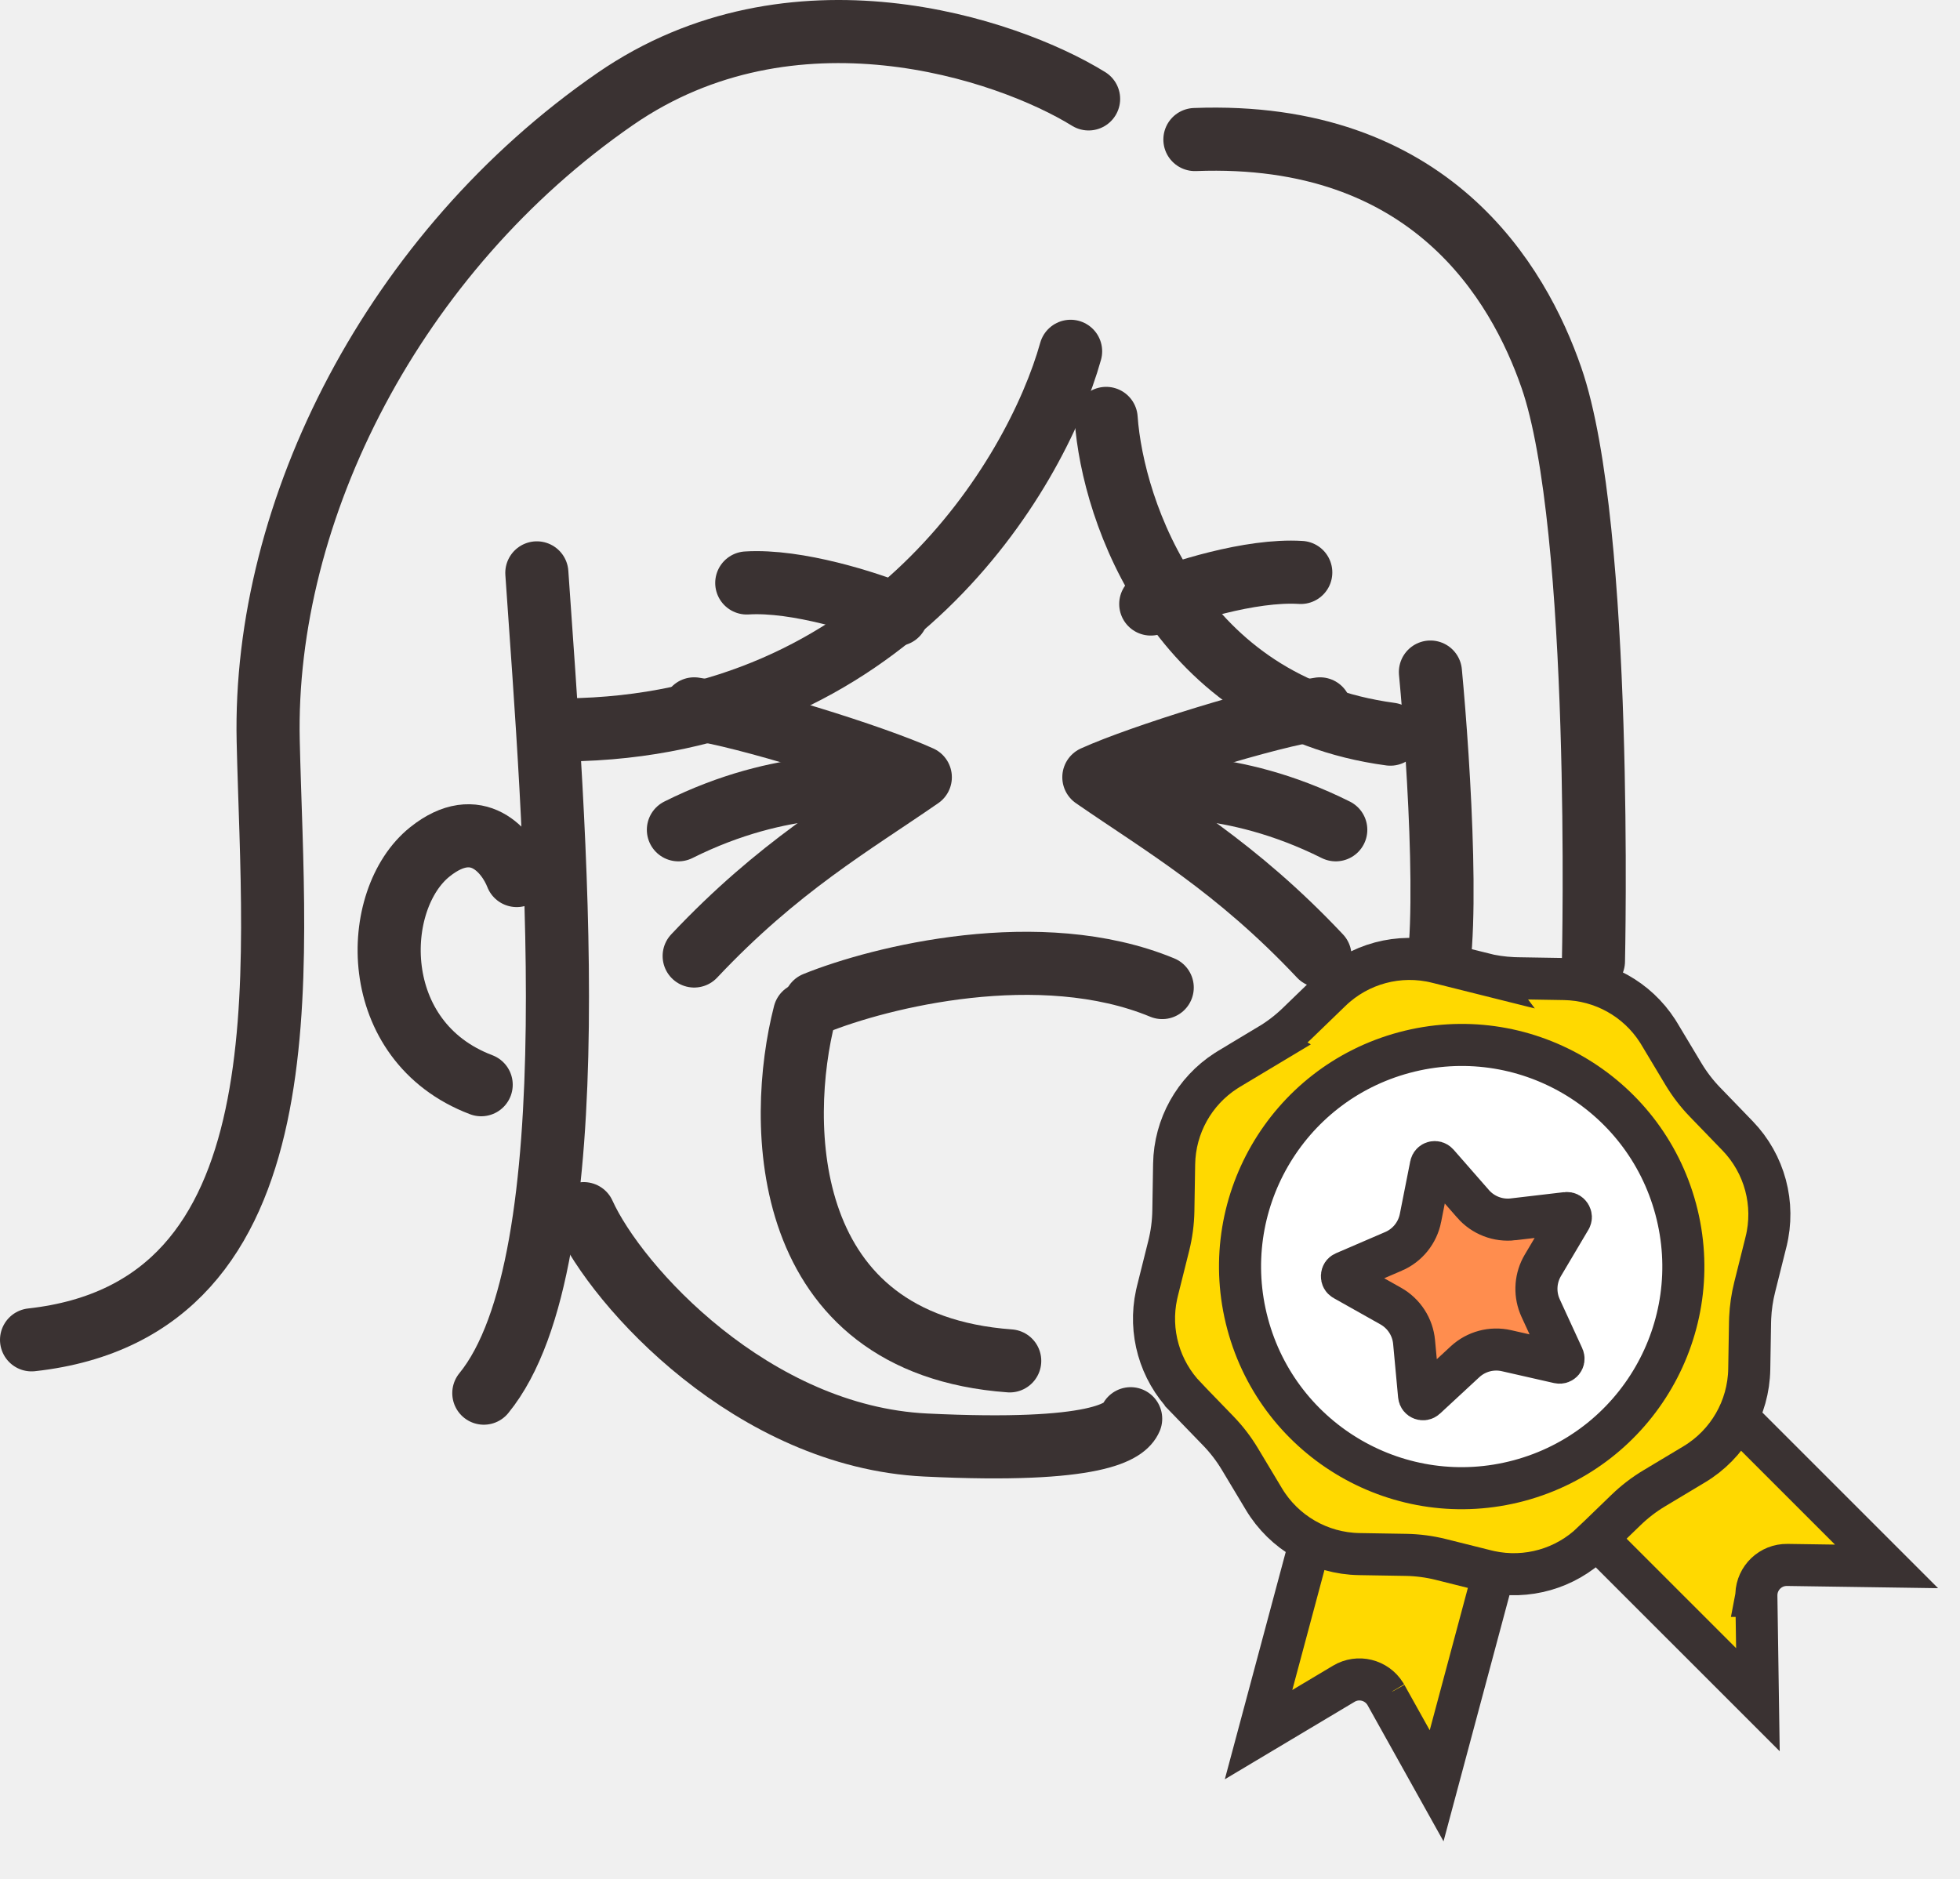
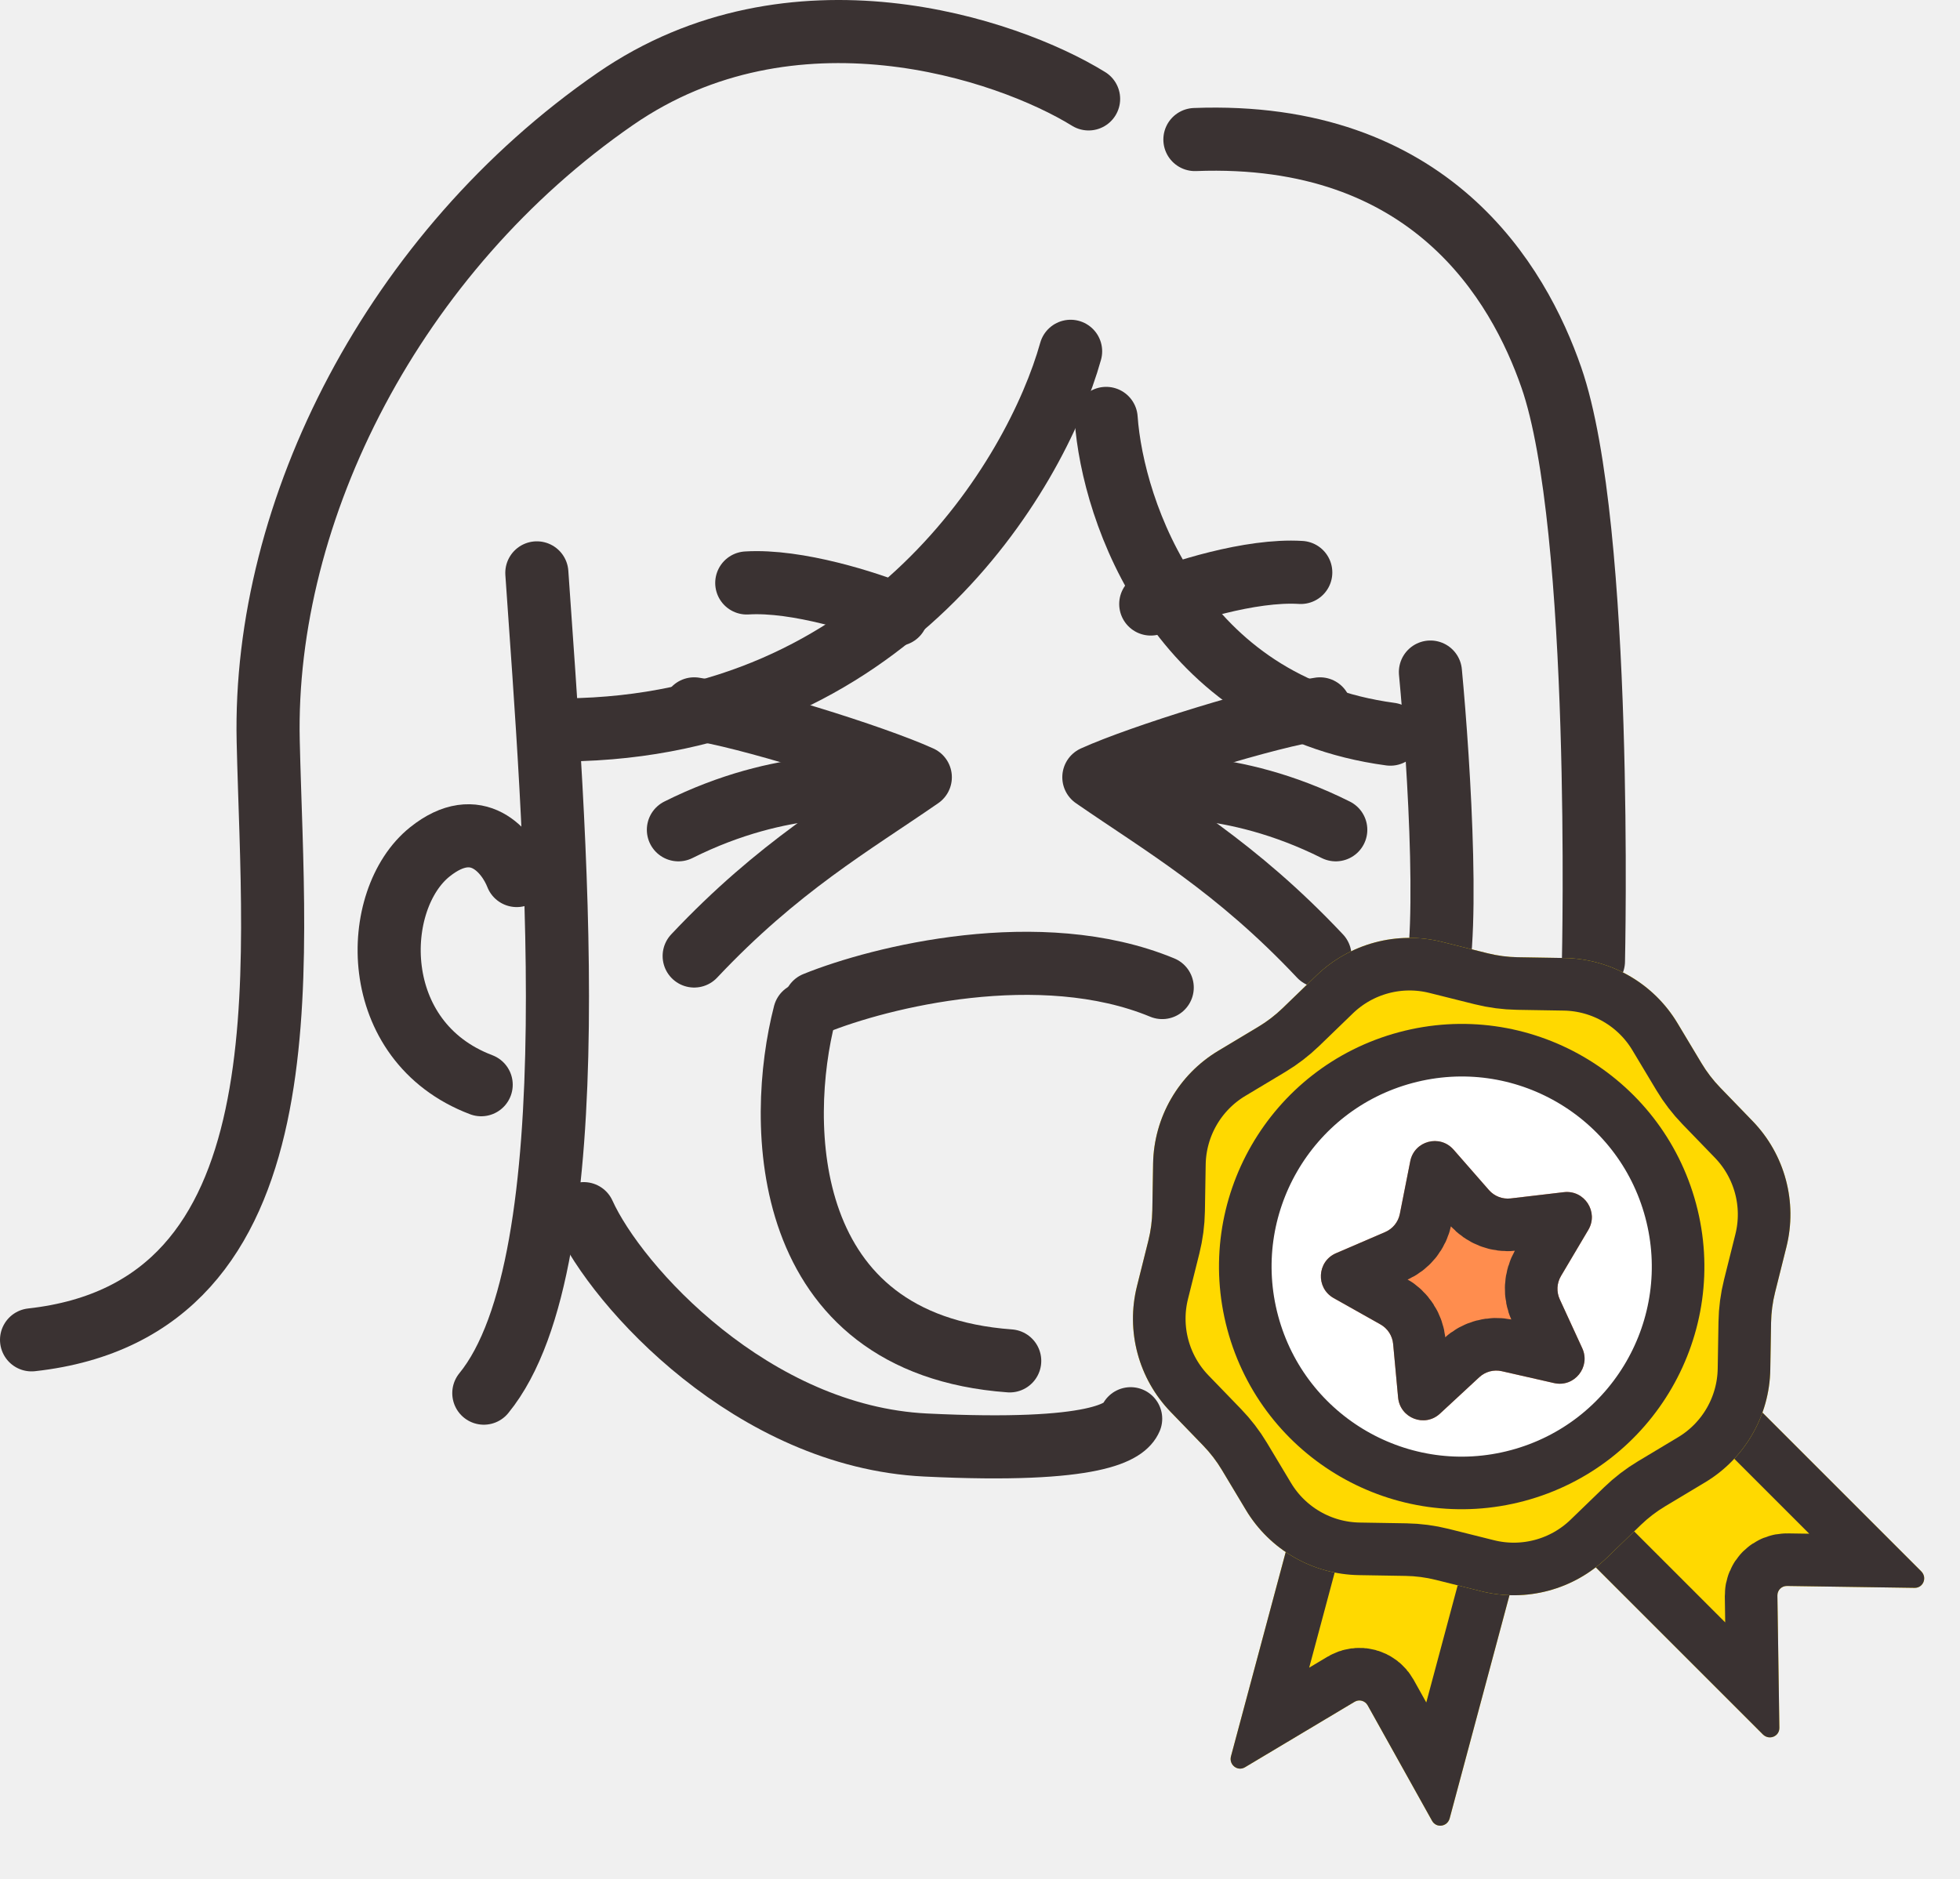
- <svg xmlns="http://www.w3.org/2000/svg" width="186.35" height="178.655" viewBox="0 0 186.35 178.655" fill="none">
+ <svg xmlns="http://www.w3.org/2000/svg" xmlns:xlink="http://www.w3.org/1999/xlink" width="186.35" height="178.655" viewBox="0 0 186.35 178.655" fill="none">
  <g id="Group 48095469">
-     <path id="Vector 32" d="M55.5 115.405C58.667 122.405 71.6 136.605 88 137.405C104.4 138.205 107 136.071 107.5 134.905" stroke="#3A3232" stroke-width="6" stroke-linecap="round" stroke-linejoin="round" />
-     <path id="Vector 31" d="M136 63.905C136.834 72.738 138 91.305 136 94.905" stroke="#3A3232" stroke-width="6" stroke-linecap="round" stroke-linejoin="round" />
-     <path id="Vector 30" d="M76.5 96.405C73.834 106.738 74 127.805 96 129.405" stroke="#3A3232" stroke-width="6" stroke-linecap="round" stroke-linejoin="round" />
-     <path id="Vector 29" d="M77.5 95.405C83.667 92.905 98.9 89.105 110.5 93.905" stroke="#3A3232" stroke-width="6" stroke-linecap="round" stroke-linejoin="round" />
-     <path id="Vector 27" d="M103.5 9.405C95.667 4.571 75.3 -2.195 58.5 9.405C37.5 23.905 25 48.474 25.5 70.474C26 92.474 29.5 124.474 3 127.404" stroke="#3A3232" stroke-width="6" stroke-linecap="round" stroke-linejoin="round" />
-     <path id="Vector 24" d="M83.5 74.904C82.5 74.904 74.5 73.904 64.5 78.904" stroke="#3A3232" stroke-width="6" stroke-linecap="round" stroke-linejoin="round" />
-     <path id="Vector 25" d="M108 74.904C109 74.904 117 73.904 127 78.904" stroke="#3A3232" stroke-width="6" stroke-linecap="round" stroke-linejoin="round" />
-     <path id="Vector 23" d="M66 67.405C70.834 68.072 83.1 71.905 87.5 73.905C81 78.405 74 82.405 66 90.905" stroke="#3A3232" stroke-width="6" stroke-linecap="round" stroke-linejoin="round" />
-     <path id="Vector 26" d="M125.5 67.405C120.667 68.072 108.4 71.905 104 73.905C110.5 78.405 117.5 82.405 125.5 90.905" stroke="#3A3232" stroke-width="6" stroke-linecap="round" stroke-linejoin="round" />
-     <path id="Vector 28" d="M51.041 54.474C52.652 77.958 56.293 119.893 46 132.474" stroke="#3A3232" stroke-width="6" stroke-linecap="round" stroke-linejoin="round" />
-     <path id="Vector 2" d="M105.168 39.785C105.793 48.667 112.073 67.107 132.19 69.809" stroke="#3A3232" stroke-width="6" stroke-linecap="round" />
-     <path id="Vector 1" d="M101.79 33.405C98.467 45.281 84.214 69.108 53.79 69.405" stroke="#3A3232" stroke-width="6" stroke-linecap="round" />
-     <path id="Vector 10" d="M113.608 13.268C136 12.412 144.375 26.897 147.5 35.905C152.448 50.166 151.5 91.403 151.5 91.403" stroke="#3A3232" stroke-width="6" stroke-linecap="round" stroke-linejoin="round" />
-     <path id="Vector 13" d="M109.41 57.435C112.162 56.309 118.868 54.133 123.672 54.433" stroke="#3A3232" stroke-width="6" stroke-linecap="round" stroke-linejoin="round" />
-     <path id="Vector 14" d="M85.262 58.435C82.51 57.309 75.804 55.133 71 55.433" stroke="#3A3232" stroke-width="6" stroke-linecap="round" stroke-linejoin="round" />
-     <path id="Vector 8" d="M49.127 83.254C48.251 81.003 45.374 77.4 40.87 81.003C35.241 85.506 34.866 99.017 45.749 103.145" stroke="#3A3232" stroke-width="6" stroke-linecap="round" stroke-linejoin="round" />
+     <path id="Vector 32" d="M55.5 115.405C58.667 122.405 71.6 136.605 88 137.405C104.4 138.205 107 136.071 107.5 134.905" stroke-width="6" stroke-linecap="round" stroke-linejoin="round" stroke="#3A3232" />
+     <path id="Vector 31" d="M136 63.905C136.834 72.738 138 91.305 136 94.905" stroke-width="6" stroke-linecap="round" stroke-linejoin="round" stroke="#3A3232" />
+     <path id="Vector 30" d="M76.5 96.405C73.834 106.738 74 127.805 96 129.405" stroke-width="6" stroke-linecap="round" stroke-linejoin="round" stroke="#3A3232" />
+     <path id="Vector 29" d="M77.5 95.405C83.667 92.905 98.9 89.105 110.5 93.905" stroke-width="6" stroke-linecap="round" stroke-linejoin="round" stroke="#3A3232" />
+     <path id="Vector 27" d="M103.5 9.405C95.667 4.571 75.3 -2.195 58.5 9.405C37.5 23.905 25 48.474 25.5 70.474C26 92.474 29.5 124.474 3 127.404" stroke-width="6" stroke-linecap="round" stroke-linejoin="round" stroke="#3A3232" />
+     <path id="Vector 24" d="M83.5 74.904C82.5 74.904 74.5 73.904 64.5 78.904" stroke-width="6" stroke-linecap="round" stroke-linejoin="round" stroke="#3A3232" />
+     <path id="Vector 25" d="M108 74.904C109 74.904 117 73.904 127 78.904" stroke-width="6" stroke-linecap="round" stroke-linejoin="round" stroke="#3A3232" />
+     <path id="Vector 23" d="M66 67.405C70.834 68.072 83.1 71.905 87.5 73.905C81 78.405 74 82.405 66 90.905" stroke-width="6" stroke-linecap="round" stroke-linejoin="round" stroke="#3A3232" />
+     <path id="Vector 26" d="M125.5 67.405C120.667 68.072 108.4 71.905 104 73.905C110.5 78.405 117.5 82.405 125.5 90.905" stroke-width="6" stroke-linecap="round" stroke-linejoin="round" stroke="#3A3232" />
+     <path id="Vector 28" d="M51.041 54.474C52.652 77.958 56.293 119.893 46 132.474" stroke-width="6" stroke-linecap="round" stroke-linejoin="round" stroke="#3A3232" />
+     <path id="Vector 2" d="M105.168 39.785C105.793 48.667 112.073 67.107 132.19 69.809" stroke-width="6" stroke-linecap="round" stroke="#3A3232" />
+     <path id="Vector 1" d="M101.79 33.405C98.467 45.281 84.214 69.108 53.79 69.405" stroke-width="6" stroke-linecap="round" stroke="#3A3232" />
+     <path id="Vector 10" d="M113.608 13.268C136 12.412 144.375 26.897 147.5 35.905C152.448 50.166 151.5 91.403 151.5 91.403" stroke-width="6" stroke-linecap="round" stroke-linejoin="round" stroke="#3A3232" />
+     <path id="Vector 13" d="M109.41 57.435C112.162 56.309 118.868 54.133 123.672 54.433" stroke-width="6" stroke-linecap="round" stroke-linejoin="round" stroke="#3A3232" />
+     <path id="Vector 14" d="M85.262 58.435C82.51 57.309 75.804 55.133 71 55.433" stroke-width="6" stroke-linecap="round" stroke-linejoin="round" stroke="#3A3232" />
+     <path id="Vector 8" d="M49.127 83.254C48.251 81.003 45.374 77.4 40.87 81.003C35.241 85.506 34.866 99.017 45.749 103.145" stroke-width="6" stroke-linecap="round" stroke-linejoin="round" stroke="#3A3232" />
    <g id="Group 5390">
-       <path id="Vector" d="M145.008 138.387L136.589 169.809L131.778 161.184L131.779 161.185L131.775 161.18L131.697 161.048C130.864 159.728 129.125 159.292 127.76 160.108L119.659 164.945L127.997 133.829L145.008 138.387Z" fill="#FFD900" stroke="#3A3232" stroke-width="4" />
-       <path id="Vector_2" d="M144.133 138.622L167.136 161.624L166.989 151.75L166.988 151.75L166.989 151.744L166.991 151.591C167.053 150.031 168.341 148.784 169.931 148.808L179.365 148.947L156.586 126.169L144.133 138.622Z" fill="#FFD900" stroke="#3A3232" stroke-width="4" />
-       <path id="Vector_3" d="M126.537 94.209C129.208 91.626 133.024 90.603 136.628 91.505L136.629 91.505L140.945 92.585L140.944 92.584C141.9 92.823 142.875 92.966 143.857 93.01L144.278 93.023L148.725 93.097C152.325 93.158 155.647 95.012 157.59 98.025L157.773 98.321L160.061 102.136C160.641 103.102 161.328 103.995 162.107 104.802L162.109 104.803L165.201 108.002C167.784 110.672 168.806 114.488 167.905 118.092L167.905 118.093L166.826 122.408C166.587 123.364 166.445 124.339 166.4 125.322L166.387 125.743L166.313 130.19C166.25 133.905 164.276 137.326 161.089 139.238L157.275 141.526C156.308 142.105 155.415 142.793 154.608 143.572L154.607 143.573L151.409 146.665L151.408 146.665C148.821 149.168 145.159 150.206 141.656 149.448L141.317 149.369L137.002 148.29C135.91 148.017 134.792 147.87 133.668 147.851L129.22 147.777C125.504 147.714 122.084 145.74 120.172 142.553L117.884 138.739C117.305 137.773 116.618 136.879 115.839 136.072L115.838 136.071L112.744 132.873L112.744 132.872C110.242 130.285 109.205 126.623 109.962 123.12L110.04 122.782L111.119 118.465C111.392 117.374 111.54 116.257 111.559 115.132L111.632 110.684C111.693 107.085 113.548 103.763 116.561 101.821L116.856 101.636L120.672 99.348L120.67 99.347C121.636 98.768 122.53 98.082 123.338 97.303L123.339 97.302L126.537 94.209Z" fill="#FFD900" stroke="#3A3232" stroke-width="4" />
-       <circle id="Ellipse 11" cx="138.973" cy="120.437" r="21.07" transform="rotate(-15 138.973 120.437)" fill="white" stroke="#3A3232" stroke-width="4" />
-       <path id="Vector_4" d="M136.045 110.806C136.106 110.5 136.485 110.397 136.692 110.633L137.513 111.57L137.513 111.57L140.058 114.478L140.058 114.479C141.007 115.562 142.429 116.112 143.862 115.944L143.862 115.943L148.923 115.349L148.924 115.348C149.021 115.337 149.083 115.355 149.129 115.378C149.183 115.404 149.24 115.452 149.284 115.52C149.328 115.588 149.348 115.66 149.351 115.722C149.352 115.762 149.347 115.809 149.323 115.866L149.293 115.927L146.69 120.32C146.002 121.482 145.891 122.892 146.376 124.142L146.481 124.39L148.617 129.034C148.755 129.335 148.488 129.631 148.199 129.565L143.226 128.435C141.819 128.116 140.347 128.51 139.289 129.489L139.288 129.49L135.546 132.956C135.329 133.157 134.949 133.034 134.919 132.704L134.446 127.614C134.314 126.18 133.486 124.901 132.23 124.194L127.781 121.691C127.694 121.643 127.653 121.59 127.628 121.542C127.599 121.487 127.581 121.414 127.585 121.333C127.589 121.252 127.615 121.183 127.648 121.133C127.676 121.091 127.722 121.044 127.811 121.006L132.49 118.99L132.492 118.99C133.817 118.42 134.773 117.232 135.053 115.82L135.053 115.819L136.045 110.806Z" fill="#FF8D4E" stroke="#3A3232" stroke-width="4" />
+       <g id="Vector">
+         <use xlink:href="#stroke0_0_4" fill="#FFD900" />
+         <mask id="stroke1_0_4" fill="white">
+           <use xlink:href="#stroke0_0_4" />
+         </mask>
+         <path d="M126.583 131.38L117.038 167.003C116.821 167.811 117.662 168.47 118.368 168.048L128.786 161.825C129.223 161.563 129.781 161.713 130.032 162.159L136.156 173.14C136.559 173.862 137.614 173.71 137.831 172.901L147.458 136.973L126.583 131.38Z" stroke-width="10" stroke="#3A3232" mask="url(#stroke1_0_4)" />
+       </g>
+       <g id="Vector_2">
+         <use xlink:href="#stroke2_0_4" fill="#FFD900" />
+         <mask id="stroke3_0_4" fill="white">
+           <use xlink:href="#stroke2_0_4" />
+         </mask>
+         <path d="M156.586 123.34L182.664 149.418C183.255 150.009 182.857 151 182.034 150.988L169.901 150.808C169.391 150.8 168.983 151.209 168.989 151.72L169.176 164.292C169.188 165.119 168.198 165.515 167.606 164.922L141.305 138.622L156.586 123.34Z" stroke-width="10" stroke="#3A3232" mask="url(#stroke3_0_4)" />
+       </g>
+       <g id="Vector_3">
+         <use xlink:href="#stroke4_0_4" fill="#FFD900" />
+         <mask id="stroke5_0_4" fill="white">
+           <use xlink:href="#stroke4_0_4" />
+         </mask>
+         <path d="M137.113 89.565L141.429 90.644C142.373 90.88 143.339 91.007 144.312 91.023L148.759 91.097C153.165 91.171 157.221 93.512 159.489 97.292L161.777 101.107C162.277 101.941 162.871 102.714 163.546 103.413L166.639 106.611C169.702 109.778 170.915 114.303 169.845 118.578L168.766 122.894C168.53 123.837 168.403 124.803 168.387 125.776L168.313 130.224C168.239 134.63 165.898 138.686 162.118 140.953L158.303 143.241C157.469 143.741 156.696 144.336 155.997 145.011L152.799 148.103C149.632 151.166 145.107 152.379 140.832 151.31L136.516 150.23C135.573 149.994 134.607 149.867 133.634 149.851L129.186 149.777C124.781 149.703 120.724 147.362 118.457 143.583L116.169 139.768C115.669 138.933 115.075 138.161 114.399 137.461L111.307 134.263C108.244 131.096 107.031 126.571 108.101 122.297L109.18 117.981C109.416 117.037 109.543 116.071 109.559 115.099L109.633 110.651C109.707 106.245 112.048 102.189 115.828 99.921L119.642 97.633C120.477 97.133 121.249 96.539 121.949 95.864L125.147 92.771C128.314 89.708 132.839 88.496 137.113 89.565Z" stroke-width="10" stroke="#3A3232" mask="url(#stroke5_0_4)" />
+       </g>
+       <path id="Ellipse 11" d="M158.842 115.113C161.783 126.087 155.27 137.367 144.297 140.307C133.323 143.247 122.044 136.735 119.103 125.761C116.163 114.788 122.675 103.508 133.649 100.568C144.622 97.627 155.902 104.14 158.842 115.113Z" fill="white" stroke-width="5" stroke="#3A3232" />
+       <g id="Vector_4">
+         <use xlink:href="#stroke6_0_4" fill="#FF8D4E" />
+         <mask id="stroke7_0_4" fill="white">
+           <use xlink:href="#stroke6_0_4" />
+         </mask>
+         <path d="M138.198 109.315L141.563 113.161C142.08 113.751 142.852 114.048 143.628 113.957L148.69 113.362C150.645 113.132 152.018 115.251 151.013 116.947L148.411 121.339C148.012 122.013 147.97 122.84 148.298 123.553L150.434 128.198C151.259 129.992 149.677 131.953 147.756 131.516L142.783 130.385C142.02 130.212 141.222 130.426 140.647 130.957L136.906 134.423C135.461 135.762 133.11 134.855 132.927 132.889L132.455 127.798C132.383 127.017 131.932 126.321 131.25 125.938L126.8 123.434C125.082 122.468 125.212 119.947 127.02 119.169L131.701 117.153C132.419 116.844 132.939 116.2 133.091 115.431L134.083 110.418C134.466 108.482 136.897 107.831 138.197 109.316L138.198 109.315Z" stroke-width="10" stroke="#3A3232" mask="url(#stroke7_0_4)" />
+       </g>
    </g>
  </g>
+   <defs>
+     <path id="stroke0_0_4" d="M126.583 131.38L117.038 167.003C116.821 167.811 117.662 168.47 118.368 168.048L128.786 161.825C129.223 161.563 129.781 161.713 130.032 162.159L136.156 173.14C136.559 173.862 137.614 173.71 137.831 172.901L147.458 136.973L126.583 131.38Z" />
+     <path id="stroke2_0_4" d="M156.586 123.34L182.664 149.418C183.255 150.009 182.857 151 182.034 150.988L169.901 150.808C169.391 150.8 168.983 151.209 168.989 151.72L169.176 164.292C169.188 165.119 168.198 165.515 167.606 164.922L141.305 138.622L156.586 123.34Z" />
+     <path id="stroke4_0_4" d="M137.113 89.565L141.429 90.644C142.373 90.88 143.339 91.007 144.312 91.023L148.759 91.097C153.165 91.171 157.221 93.512 159.489 97.292L161.777 101.107C162.277 101.941 162.871 102.714 163.546 103.413L166.639 106.611C169.702 109.778 170.915 114.303 169.845 118.578L168.766 122.894C168.53 123.837 168.403 124.803 168.387 125.776L168.313 130.224C168.239 134.63 165.898 138.686 162.118 140.953L158.303 143.241C157.469 143.741 156.696 144.336 155.997 145.011L152.799 148.103C149.632 151.166 145.107 152.379 140.832 151.31L136.516 150.23C135.573 149.994 134.607 149.867 133.634 149.851L129.186 149.777C124.781 149.703 120.724 147.362 118.457 143.583L116.169 139.768C115.669 138.933 115.075 138.161 114.399 137.461L111.307 134.263C108.244 131.096 107.031 126.571 108.101 122.297L109.18 117.981C109.416 117.037 109.543 116.071 109.559 115.099L109.633 110.651C109.707 106.245 112.048 102.189 115.828 99.921L119.642 97.633C120.477 97.133 121.249 96.539 121.949 95.864L125.147 92.771C128.314 89.708 132.839 88.496 137.113 89.565Z" />
+     <path id="stroke6_0_4" d="M138.198 109.315L141.563 113.161C142.08 113.751 142.852 114.048 143.628 113.957L148.69 113.362C150.645 113.132 152.018 115.251 151.013 116.947L148.411 121.339C148.012 122.013 147.97 122.84 148.298 123.553L150.434 128.198C151.259 129.992 149.677 131.953 147.756 131.516L142.783 130.385C142.02 130.212 141.222 130.426 140.647 130.957L136.906 134.423C135.461 135.762 133.11 134.855 132.927 132.889L132.455 127.798C132.383 127.017 131.932 126.321 131.25 125.938L126.8 123.434C125.082 122.468 125.212 119.947 127.02 119.169L131.701 117.153C132.419 116.844 132.939 116.2 133.091 115.431L134.083 110.418C134.466 108.482 136.897 107.831 138.197 109.316L138.198 109.315Z" />
+   </defs>
</svg>
